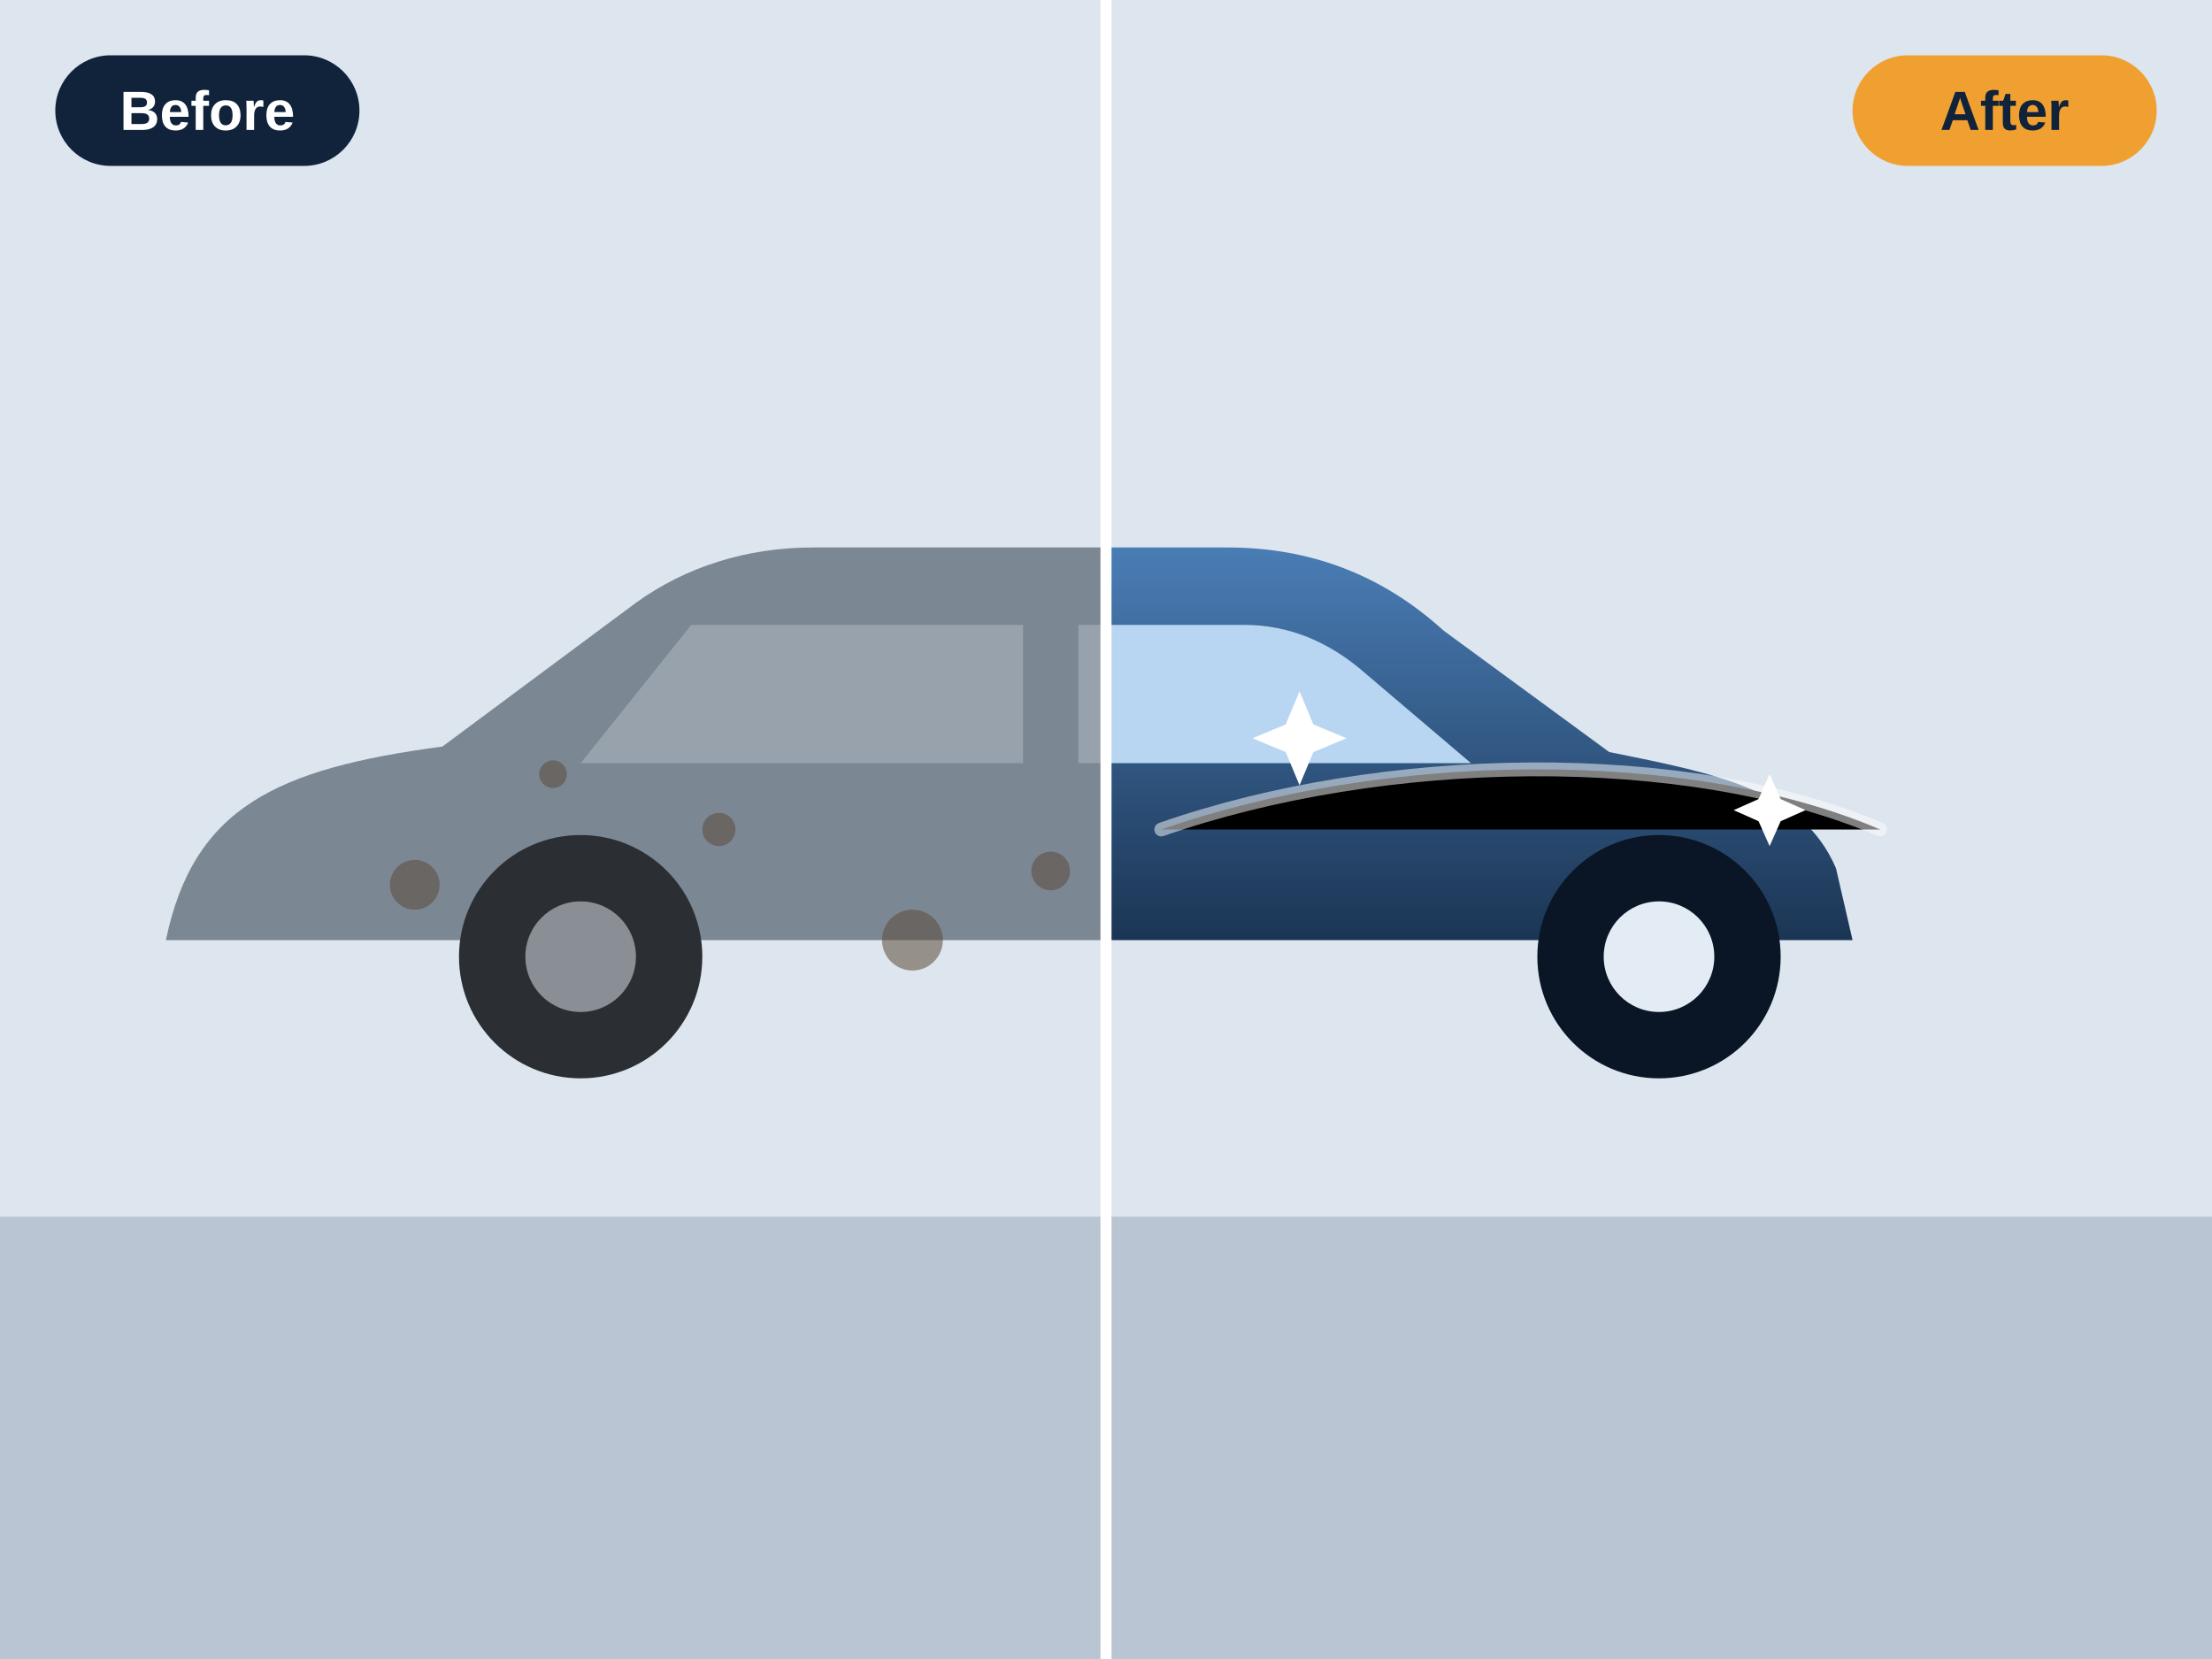
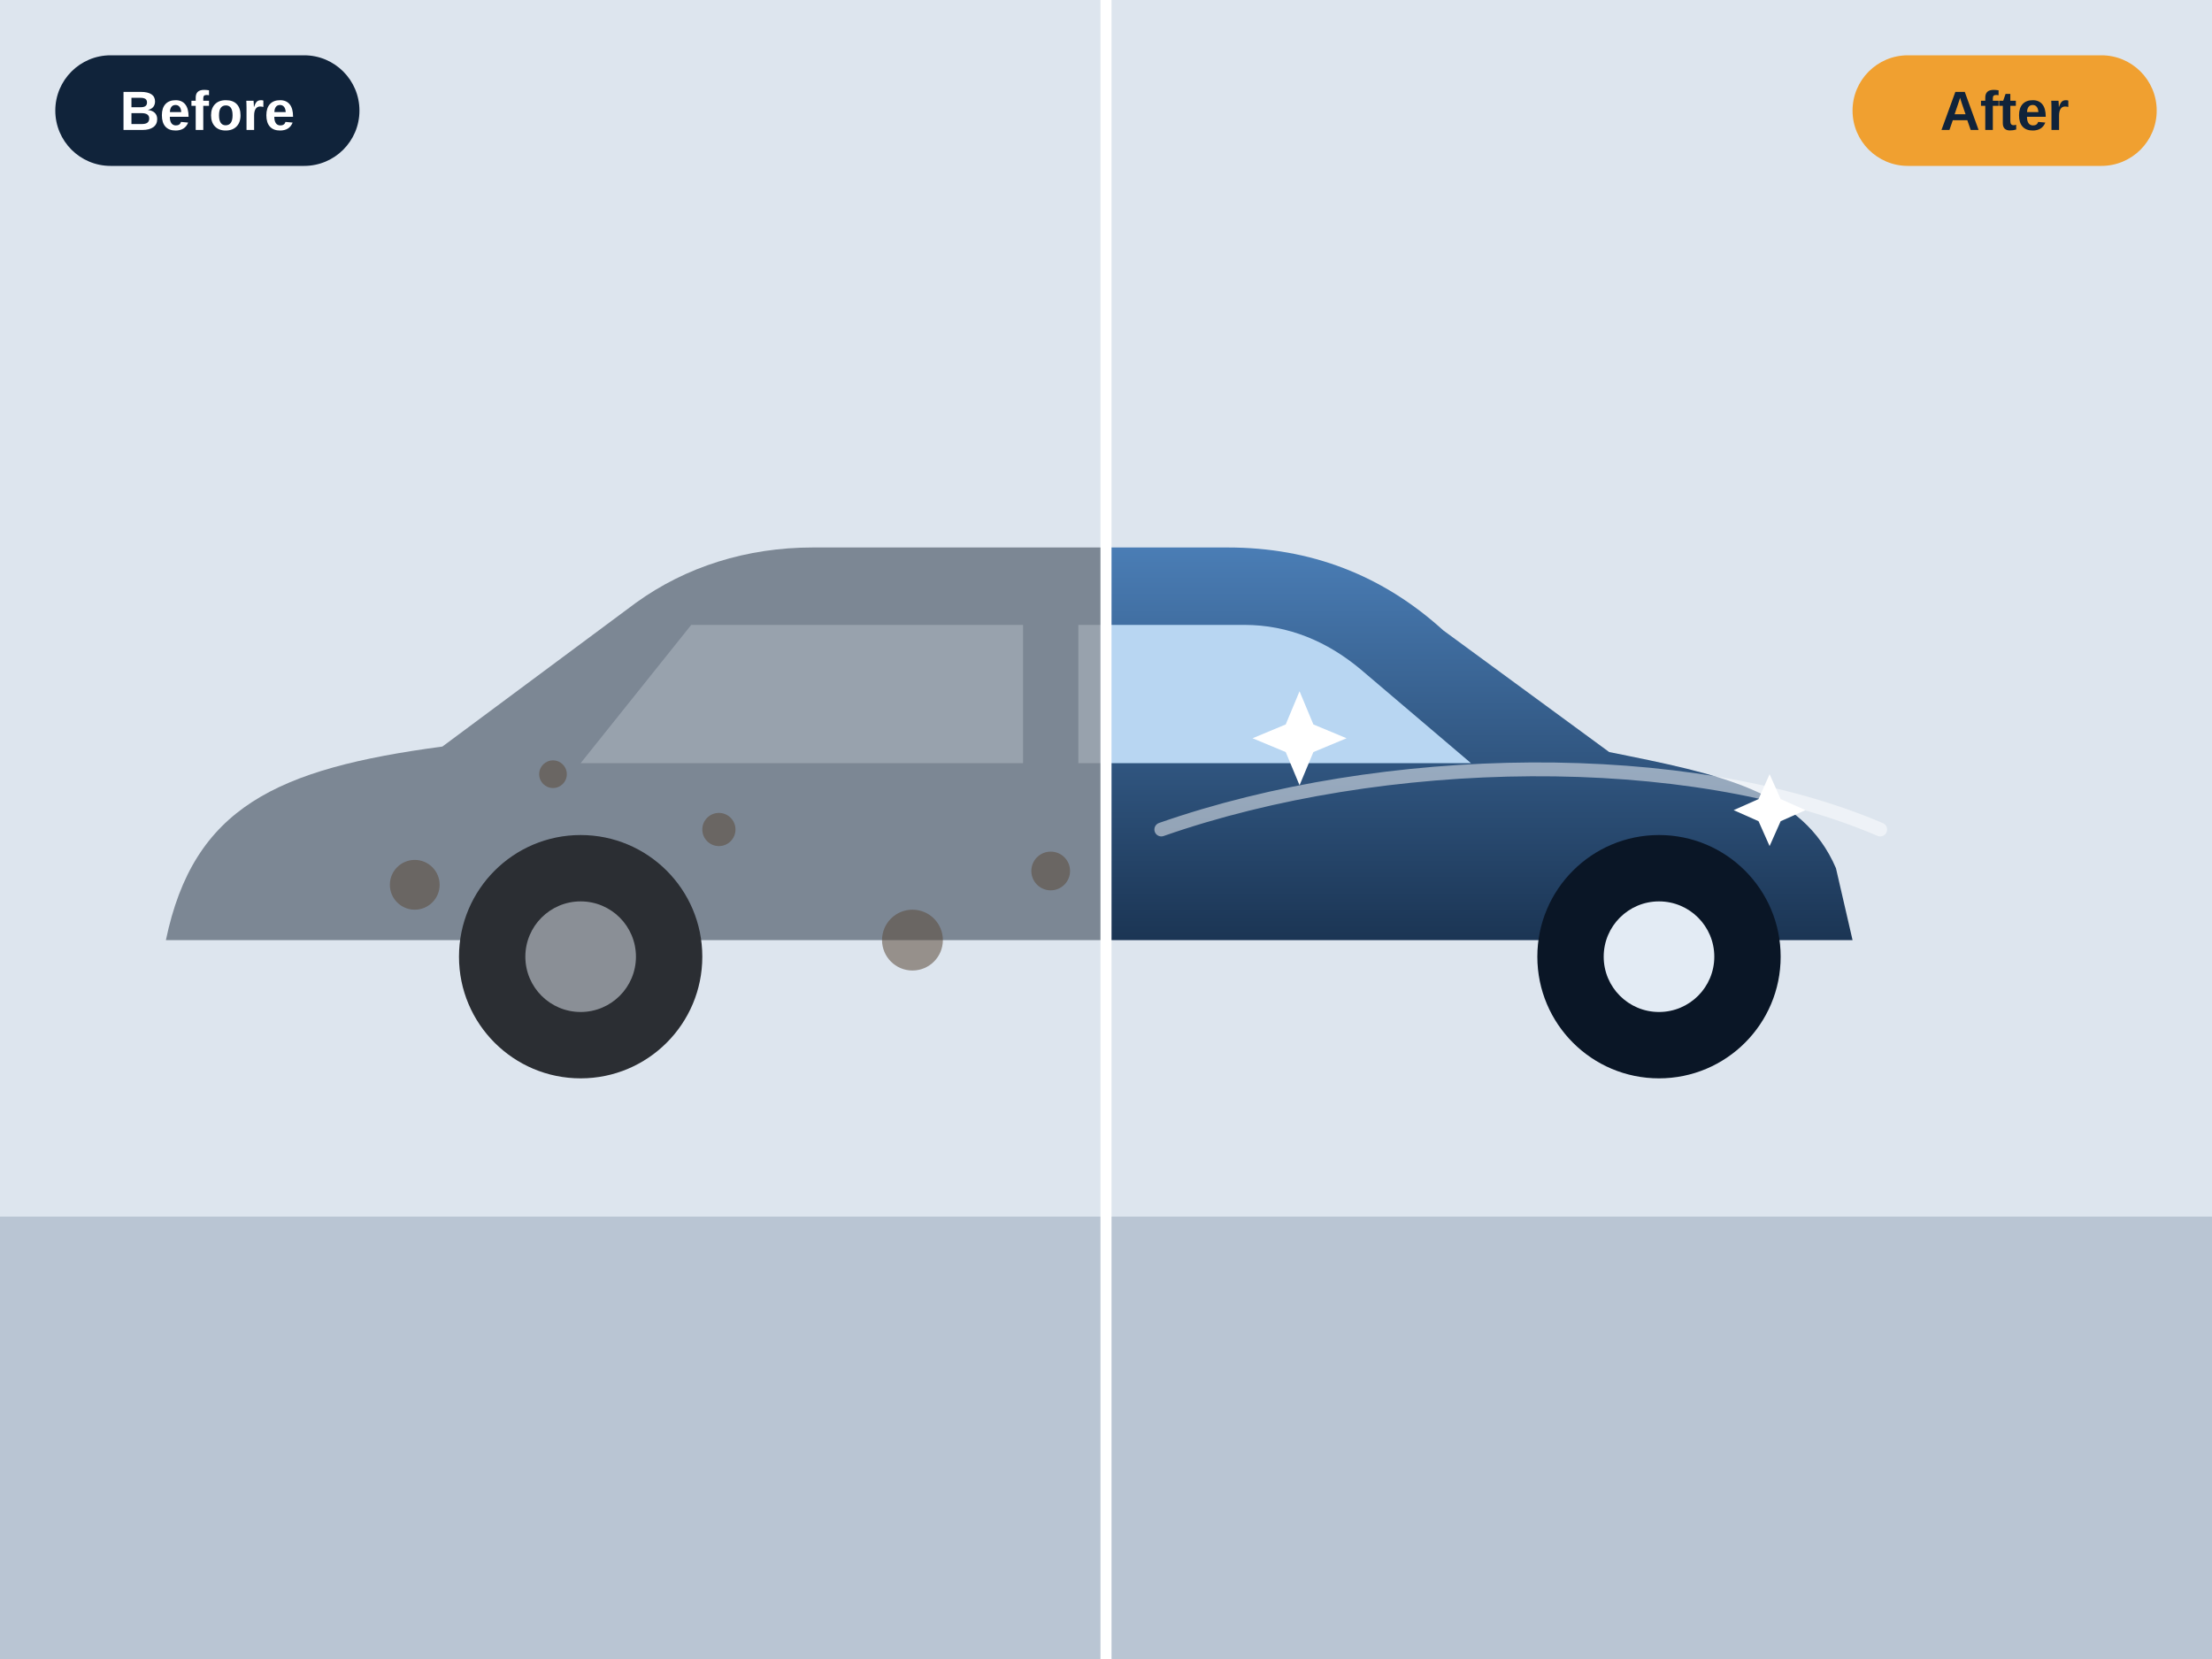
<svg xmlns="http://www.w3.org/2000/svg" viewBox="0 0 800 600">
  <defs>
    <clipPath id="l">
      <rect width="400" height="600" />
    </clipPath>
    <clipPath id="r">
      <rect x="400" width="400" height="600" />
    </clipPath>
    <linearGradient id="g" x1="0" y1="0" x2="0" y2="1">
      <stop offset="0" stop-color="#4A7DB5" />
      <stop offset="1" stop-color="#1B3554" />
    </linearGradient>
  </defs>
  <rect width="800" height="600" fill="#DDE5EE" />
  <rect y="440" width="800" height="160" fill="#B9C5D3" />
  <g transform="translate(0 150) scale(1)">
    <g clip-path="url(#l)">
      <path d="M60 190c10-48 40-62 100-70l70-52c18-13 40-20 64-20h150c30 0 56 10 78 30l60 44c40 8 70 14 82 42l6 26H40z" fill="#7C8794" />
      <path d="M250 76h120v50H210zM390 76h60c16 0 30 6 42 16l40 34H390z" fill="#98A2AD" />
      <g fill="#5B4A3A" opacity=".55">
        <circle cx="150" cy="170" r="9" />
        <circle cx="260" cy="150" r="6" />
        <circle cx="330" cy="190" r="11" />
        <circle cx="200" cy="130" r="5" />
        <circle cx="380" cy="165" r="7" />
      </g>
      <circle cx="210" cy="196" r="44" fill="#2B2E33" />
      <circle cx="210" cy="196" r="20" fill="#8A8F96" />
    </g>
    <g clip-path="url(#r)">
      <path d="M60 190c10-48 40-62 100-70l70-52c18-13 40-20 64-20h150c30 0 56 10 78 30l60 44c40 8 70 14 82 42l6 26H40z" fill="url(#g)" />
      <path d="M250 76h120v50H210zM390 76h60c16 0 30 6 42 16l40 34H390z" fill="#B8D6F2" />
-       <path d="M420 150c80-28 190-30 260 0" stroke="#fff" stroke-opacity=".5" stroke-width="5" stroke-linecap="round" />
+       <path d="M420 150c80-28 190-30 260 0" fill="none" stroke="#fff" stroke-opacity=".5" stroke-width="5" stroke-linecap="round" />
      <circle cx="600" cy="196" r="44" fill="#0A1626" />
      <circle cx="600" cy="196" r="20" fill="#E3EBF4" />
      <g fill="#fff">
        <path d="M470 100l5 12 12 5-12 5-5 12-5-12-12-5 12-5z" />
        <path d="M640 130l4 9 9 4-9 4-4 9-4-9-9-4 9-4z" />
      </g>
    </g>
  </g>
  <rect x="398" y="0" width="4" height="600" fill="#fff" />
  <rect x="20" y="20" width="110" height="40" rx="20" fill="#10233A" />
  <text x="75" y="47" text-anchor="middle" font-family="Arial" font-weight="700" font-size="20" fill="#fff">Before</text>
  <rect x="670" y="20" width="110" height="40" rx="20" fill="#F0A030" />
  <text x="725" y="47" text-anchor="middle" font-family="Arial" font-weight="700" font-size="20" fill="#10233A">After</text>
</svg>
